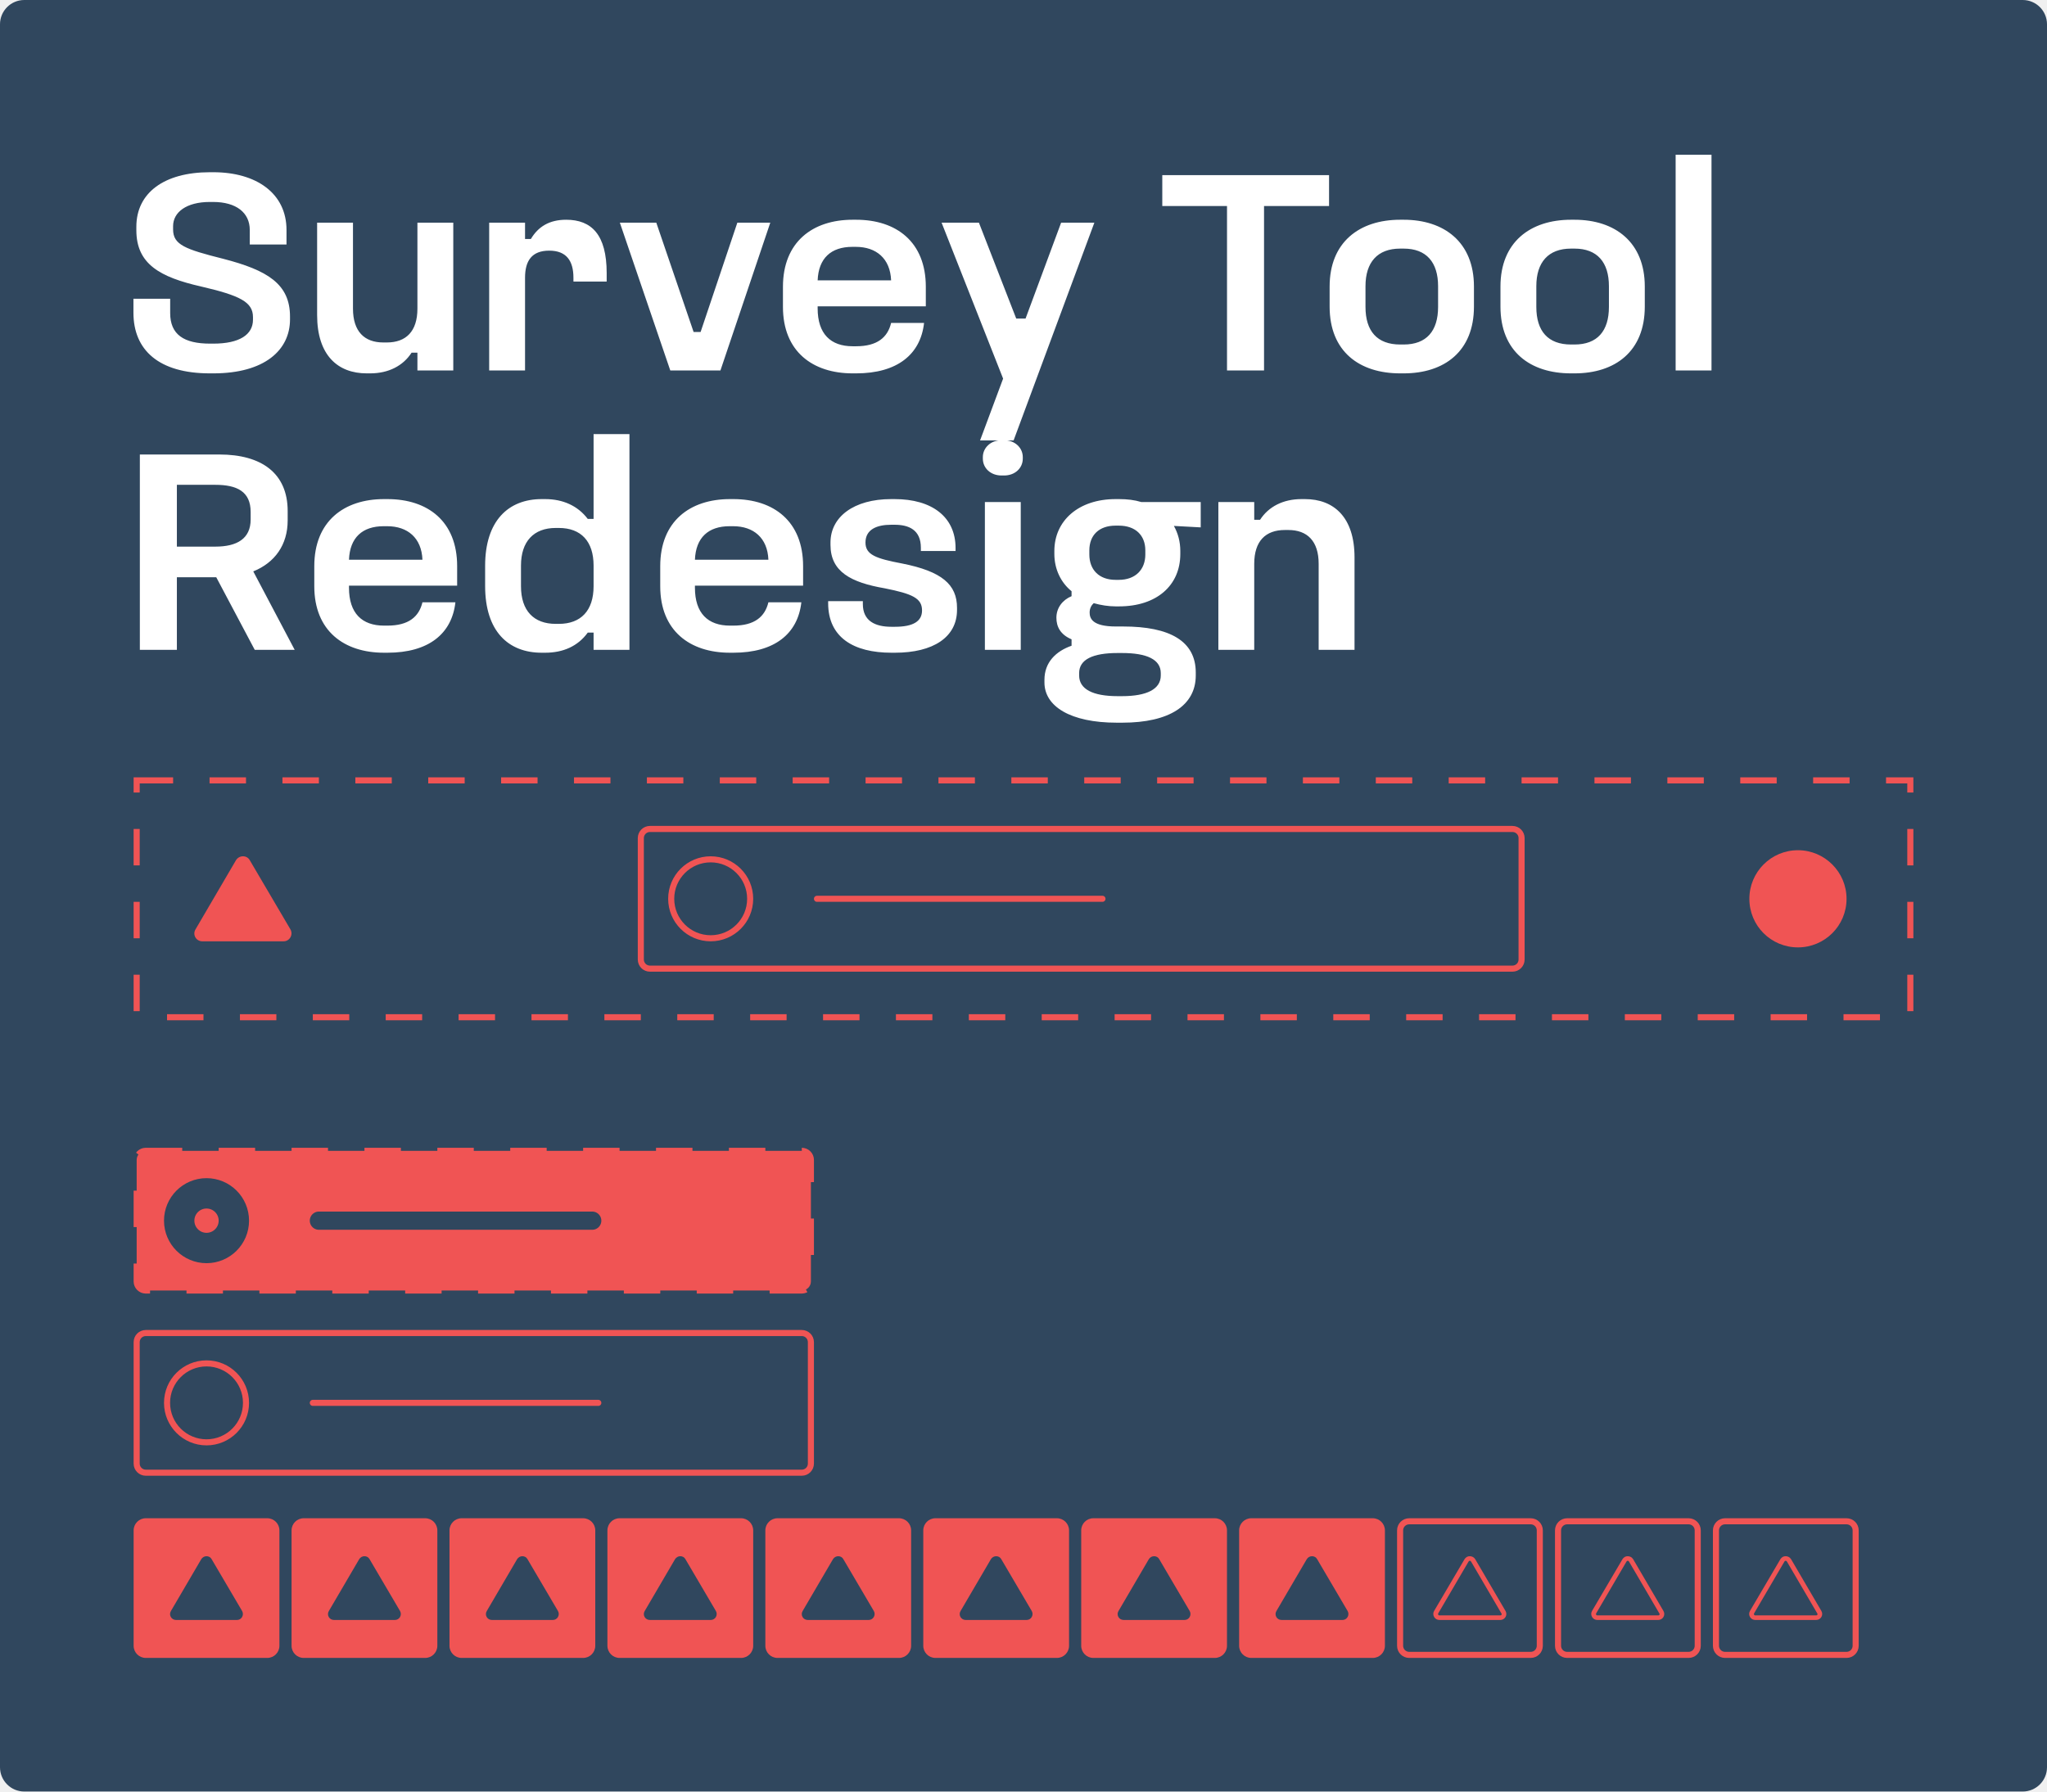
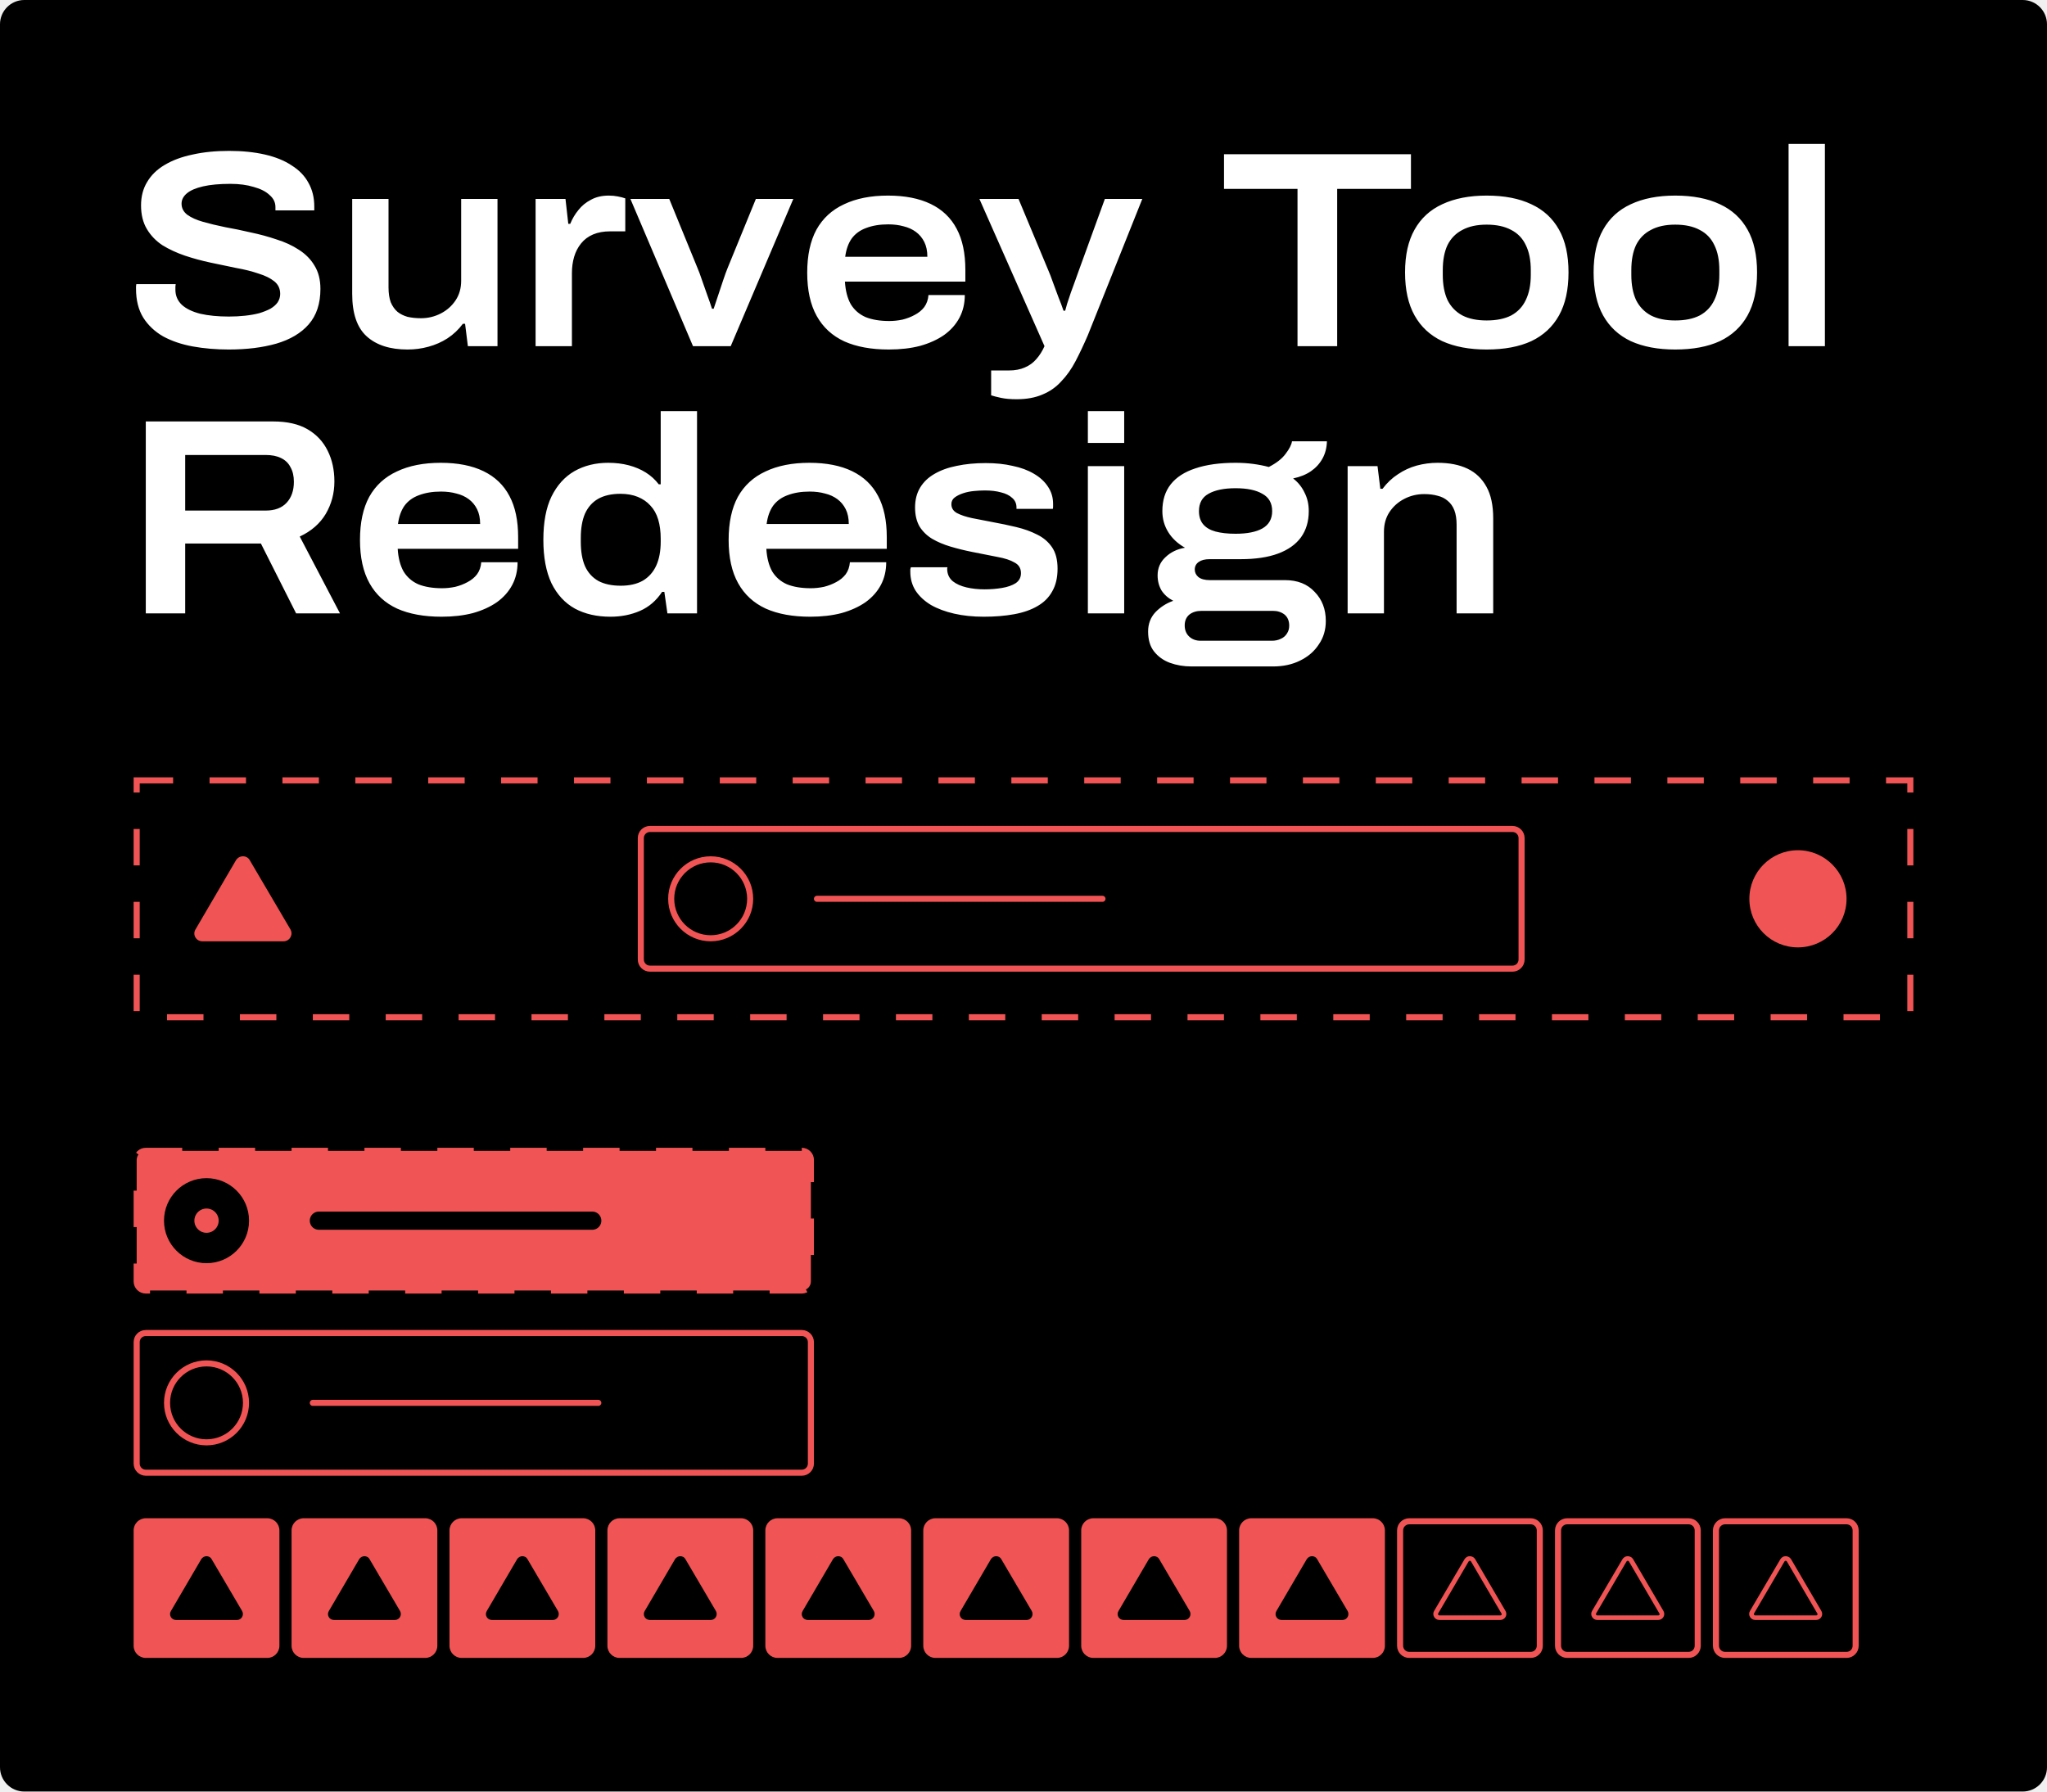
<svg xmlns="http://www.w3.org/2000/svg" width="337" height="295" viewBox="0 0 337 295" fill="none">
-   <rect width="337" height="295" rx="4" fill="#30475E" />
+   <rect width="337" height="295" rx="4" fill="black" />
  <rect x="22.5" y="128.5" width="292" height="39" stroke="#F05454" stroke-dasharray="6 6" />
-   <path d="M34.544 28.36C27.008 28.36 22.448 31.768 22.448 37.336V37.912C22.448 43.48 26.336 45.64 33.104 47.176C39.488 48.664 41.648 49.72 41.648 52.216V52.648C41.648 55.096 39.44 56.584 35.12 56.584H34.592C30.272 56.584 28.016 55.096 28.016 51.544V49.192H21.968V51.496C21.968 57.64 26.144 61.48 34.544 61.48H35.12C43.568 61.48 47.744 57.64 47.744 52.6V52.12C47.744 46.744 44 44.488 36.752 42.616C30.464 41.032 28.496 40.312 28.496 37.768V37.24C28.496 34.936 30.704 33.256 34.544 33.256H35.072C38.912 33.256 41.12 35.032 41.12 37.864V40.264H47.168V37.864C47.168 31.816 42.176 28.36 35.12 28.36H34.544ZM74.624 61V36.664H68.72V50.824C68.72 54.568 66.848 56.392 63.68 56.392H63.104C59.984 56.392 58.112 54.568 58.112 50.824V36.664H52.208V51.88C52.208 58.504 55.616 61.48 60.368 61.48H60.944C63.968 61.48 66.368 60.232 67.76 58.072H68.72V61H74.624ZM80.534 36.664V61H86.438V45.736C86.438 42.952 87.542 41.272 90.422 41.272C93.254 41.272 94.406 42.952 94.406 45.736V46.36H99.878V44.968C99.878 38.632 97.382 36.184 93.206 36.184C90.422 36.184 88.598 37.336 87.398 39.352H86.438V36.664H80.534ZM102.046 36.664L110.35 61H118.606L126.814 36.664H121.39L115.342 54.664H114.19L108.046 36.664H102.046ZM140.37 36.184C133.794 36.184 128.898 39.832 128.898 47.224V50.536C128.898 57.88 133.794 61.48 140.37 61.48H140.946C147.714 61.48 151.554 58.36 152.13 53.176H146.706C146.13 55.576 144.402 57.016 140.946 57.016H140.37C136.77 57.016 134.61 55 134.61 50.776V50.44H152.418V47.224C152.418 39.832 147.57 36.184 140.946 36.184H140.37ZM140.322 40.648H140.898C144.258 40.648 146.562 42.568 146.706 46.168H134.61C134.754 42.52 136.818 40.648 140.322 40.648ZM155.015 36.664L165.143 62.344L161.351 72.52H166.871L180.167 36.664H174.695L168.839 52.456H167.303L161.159 36.664H155.015ZM191.348 28.84V33.928H202.004V61H208.1V33.928H218.804V28.84H191.348ZM230.514 36.184C223.794 36.184 218.898 39.88 218.898 47.176V50.488C218.898 57.88 223.794 61.48 230.514 61.48H231.09C237.762 61.48 242.658 57.88 242.658 50.488V47.176C242.658 39.88 237.762 36.184 231.09 36.184H230.514ZM230.514 40.936H231.09C234.834 40.936 236.754 43.192 236.754 47.128V50.536C236.754 54.52 234.834 56.728 231.09 56.728H230.514C226.722 56.728 224.802 54.52 224.802 50.536V47.128C224.802 43.192 226.77 40.936 230.514 40.936ZM258.639 36.184C251.919 36.184 247.023 39.88 247.023 47.176V50.488C247.023 57.88 251.919 61.48 258.639 61.48H259.215C265.887 61.48 270.783 57.88 270.783 50.488V47.176C270.783 39.88 265.887 36.184 259.215 36.184H258.639ZM258.639 40.936H259.215C262.959 40.936 264.879 43.192 264.879 47.128V50.536C264.879 54.52 262.959 56.728 259.215 56.728H258.639C254.847 56.728 252.927 54.52 252.927 50.536V47.128C252.927 43.192 254.895 40.936 258.639 40.936ZM275.862 25.48V61H281.766V25.48H275.862ZM23.024 74.84V107H29.12V95.048H35.6L41.936 107H48.512L41.696 94.088C45.248 92.648 47.36 89.72 47.36 85.688V84.152C47.36 77.912 43.04 74.84 36.128 74.84H23.024ZM29.12 79.832H35.456C39.008 79.832 41.264 80.936 41.264 84.296V85.544C41.264 88.712 39.008 90.008 35.456 90.008H29.12V79.832ZM63.214 82.184C56.638 82.184 51.742 85.832 51.742 93.224V96.536C51.742 103.88 56.638 107.48 63.214 107.48H63.789C70.558 107.48 74.397 104.36 74.974 99.176H69.549C68.974 101.576 67.246 103.016 63.789 103.016H63.214C59.614 103.016 57.453 101 57.453 96.776V96.44H75.261V93.224C75.261 85.832 70.413 82.184 63.789 82.184H63.214ZM63.166 86.648H63.742C67.102 86.648 69.406 88.568 69.549 92.168H57.453C57.597 88.52 59.661 86.648 63.166 86.648ZM97.722 71.48V85.448H96.763C95.13 83.288 92.683 82.184 89.754 82.184H89.178C83.707 82.184 79.867 85.736 79.867 93.176V96.488C79.867 103.976 83.707 107.48 89.178 107.48H89.754C92.683 107.48 95.13 106.424 96.763 104.168H97.722V107H103.627V71.48H97.722ZM91.483 86.936H92.01C95.659 86.936 97.722 89.144 97.722 93.128V96.536C97.722 100.568 95.611 102.728 92.01 102.728H91.483C87.882 102.728 85.77 100.568 85.77 96.536V93.128C85.77 89.144 87.882 86.936 91.483 86.936ZM120.167 82.184C113.591 82.184 108.695 85.832 108.695 93.224V96.536C108.695 103.88 113.591 107.48 120.167 107.48H120.743C127.511 107.48 131.351 104.36 131.927 99.176H126.503C125.927 101.576 124.199 103.016 120.743 103.016H120.167C116.567 103.016 114.407 101 114.407 96.776V96.44H132.215V93.224C132.215 85.832 127.367 82.184 120.743 82.184H120.167ZM120.119 86.648H120.695C124.055 86.648 126.359 88.568 126.503 92.168H114.407C114.551 88.52 116.615 86.648 120.119 86.648ZM146.708 82.184C140.564 82.184 136.724 85.112 136.724 89.336V89.72C136.724 94.136 140.084 95.912 145.652 96.872C150.212 97.784 151.796 98.504 151.796 100.52C151.796 102.296 150.356 103.208 147.332 103.208H146.756C144.068 103.208 142.052 102.248 142.052 99.464V98.984H136.34V99.32C136.34 104.984 140.564 107.48 146.756 107.48H147.332C153.62 107.48 157.556 104.936 157.556 100.424V100.088C157.556 96.248 155.06 94.088 148.532 92.792C144.212 91.976 142.484 91.352 142.484 89.336C142.484 87.176 144.356 86.408 146.708 86.408H147.284C149.588 86.408 151.604 87.224 151.604 90.2V90.728H157.316V90.248C157.316 85.112 153.428 82.184 147.284 82.184H146.708ZM162.143 82.664V107H168.047V82.664H162.143ZM164.879 72.488C163.103 72.488 161.807 73.736 161.807 75.272V75.512C161.807 77.096 163.103 78.296 164.879 78.296H165.311C167.087 78.296 168.383 77.096 168.383 75.512V75.272C168.383 73.736 167.087 72.488 165.311 72.488H164.879ZM183.66 82.184C177.564 82.184 173.58 85.736 173.58 90.728V91.208C173.58 93.704 174.636 95.912 176.412 97.352V98.168C174.924 98.792 173.916 100.088 173.916 101.72C173.916 103.208 174.588 104.504 176.412 105.272V106.328C173.82 107.24 171.948 109.064 171.948 111.944V112.376C171.948 116.312 176.22 119 183.852 119H184.764C192.492 119 196.86 116.168 196.86 111.224V110.744C196.86 105.56 192.588 103.16 184.908 103.16H183.708C179.82 103.16 179.388 101.816 179.388 100.856C179.388 100.136 179.724 99.608 180.06 99.32C181.26 99.656 182.508 99.848 183.66 99.848H184.236C190.38 99.848 194.316 96.44 194.316 91.208V90.728C194.316 89.192 193.932 87.8 193.26 86.6L197.676 86.84V82.664H187.884C186.78 82.328 185.58 82.184 184.236 82.184H183.66ZM183.66 86.552H184.188C186.924 86.552 188.556 88.136 188.556 90.632V91.304C188.556 93.8 186.924 95.48 184.188 95.48H183.66C180.924 95.48 179.34 93.8 179.34 91.304V90.632C179.34 88.136 180.924 86.552 183.66 86.552ZM183.996 107.528H184.716C188.796 107.528 191.1 108.584 191.1 110.84V111.224C191.1 113.48 188.796 114.632 184.716 114.632H183.996C179.916 114.632 177.66 113.48 177.66 111.224V110.84C177.66 108.584 179.916 107.528 183.996 107.528ZM200.581 82.664V107H206.485V92.84C206.485 89.096 208.357 87.272 211.525 87.272H212.101C215.221 87.272 217.093 89.096 217.093 92.84V107H222.997V91.784C222.997 85.16 219.589 82.184 214.837 82.184H214.261C211.237 82.184 208.837 83.432 207.445 85.592H206.485V82.664H200.581Z" fill="white" />
+   <path d="M37.664 57.552C35.579 57.552 33.601 57.383 31.73 57.046C29.89 56.709 28.265 56.157 26.854 55.39C25.474 54.593 24.385 53.565 23.588 52.308C22.791 51.02 22.392 49.425 22.392 47.524C22.392 47.401 22.392 47.279 22.392 47.156C22.423 47.003 22.438 46.88 22.438 46.788H28.924C28.924 46.88 28.909 47.018 28.878 47.202C28.878 47.355 28.878 47.524 28.878 47.708C28.878 48.689 29.231 49.517 29.936 50.192C30.641 50.836 31.653 51.327 32.972 51.664C34.321 51.971 35.885 52.124 37.664 52.124C38.615 52.124 39.504 52.078 40.332 51.986C41.191 51.894 41.973 51.756 42.678 51.572C43.383 51.357 43.997 51.112 44.518 50.836C45.039 50.529 45.438 50.177 45.714 49.778C45.99 49.349 46.128 48.889 46.128 48.398C46.128 47.539 45.806 46.849 45.162 46.328C44.518 45.807 43.644 45.377 42.54 45.04C41.467 44.672 40.24 44.365 38.86 44.12C37.511 43.844 36.115 43.553 34.674 43.246C33.233 42.939 31.822 42.556 30.442 42.096C29.093 41.636 27.866 41.069 26.762 40.394C25.689 39.689 24.83 38.799 24.186 37.726C23.542 36.653 23.22 35.349 23.22 33.816C23.22 32.344 23.557 31.056 24.232 29.952C24.907 28.817 25.873 27.882 27.13 27.146C28.418 26.379 29.951 25.812 31.73 25.444C33.509 25.045 35.502 24.846 37.71 24.846C39.887 24.846 41.85 25.045 43.598 25.444C45.346 25.843 46.818 26.441 48.014 27.238C49.241 28.005 50.161 28.955 50.774 30.09C51.418 31.225 51.74 32.528 51.74 34V34.644H45.346V34.092C45.346 33.325 45.024 32.666 44.38 32.114C43.767 31.531 42.893 31.087 41.758 30.78C40.654 30.443 39.381 30.274 37.94 30.274C36.131 30.274 34.628 30.412 33.432 30.688C32.236 30.964 31.347 31.347 30.764 31.838C30.181 32.329 29.89 32.896 29.89 33.54C29.89 34.276 30.212 34.889 30.856 35.38C31.5 35.84 32.359 36.223 33.432 36.53C34.505 36.837 35.717 37.128 37.066 37.404C38.446 37.649 39.857 37.941 41.298 38.278C42.77 38.585 44.181 38.968 45.53 39.428C46.91 39.857 48.137 40.425 49.21 41.13C50.314 41.835 51.173 42.709 51.786 43.752C52.43 44.795 52.752 46.067 52.752 47.57C52.752 49.993 52.108 51.94 50.82 53.412C49.563 54.853 47.784 55.911 45.484 56.586C43.215 57.23 40.608 57.552 37.664 57.552ZM67.091 57.552C64.208 57.552 61.97 56.831 60.375 55.39C58.78 53.949 57.983 51.618 57.983 48.398V32.758H63.963V47.34C63.963 48.291 64.086 49.103 64.331 49.778C64.607 50.422 64.975 50.943 65.435 51.342C65.895 51.71 66.447 51.986 67.091 52.17C67.766 52.323 68.502 52.4 69.299 52.4C70.464 52.4 71.553 52.139 72.565 51.618C73.577 51.097 74.39 50.376 75.003 49.456C75.616 48.536 75.923 47.463 75.923 46.236V32.758H81.903V57H77.027L76.567 53.32H76.199C75.494 54.271 74.65 55.068 73.669 55.712C72.718 56.325 71.676 56.785 70.541 57.092C69.437 57.399 68.287 57.552 67.091 57.552ZM88.175 57V32.758H93.097L93.557 36.852H93.879C94.216 36.024 94.661 35.273 95.213 34.598C95.765 33.893 96.455 33.325 97.283 32.896C98.111 32.436 99.092 32.206 100.227 32.206C100.748 32.206 101.239 32.252 101.699 32.344C102.19 32.436 102.604 32.543 102.941 32.666V38.094H100.457C99.383 38.094 98.448 38.263 97.651 38.6C96.853 38.937 96.194 39.428 95.673 40.072C95.151 40.716 94.768 41.452 94.523 42.28C94.278 43.108 94.155 44.013 94.155 44.994V57H88.175ZM114.089 57L103.785 32.758H110.179L114.825 44.12C115.039 44.611 115.285 45.27 115.561 46.098C115.837 46.895 116.128 47.723 116.435 48.582C116.741 49.41 117.002 50.161 117.217 50.836H117.493C117.707 50.192 117.953 49.456 118.229 48.628C118.505 47.769 118.781 46.941 119.057 46.144C119.333 45.316 119.578 44.641 119.793 44.12L124.439 32.758H130.603L120.299 57H114.089ZM146.324 57.552C143.442 57.552 141.004 57.107 139.01 56.218C137.017 55.298 135.499 53.903 134.456 52.032C133.414 50.161 132.892 47.785 132.892 44.902C132.892 42.05 133.398 39.689 134.41 37.818C135.453 35.947 136.971 34.552 138.964 33.632C140.958 32.681 143.365 32.206 146.186 32.206C148.977 32.206 151.323 32.666 153.224 33.586C155.126 34.506 156.552 35.871 157.502 37.68C158.453 39.459 158.928 41.713 158.928 44.442V46.374H139.102C139.194 47.877 139.516 49.119 140.068 50.1C140.651 51.051 141.464 51.756 142.506 52.216C143.58 52.645 144.883 52.86 146.416 52.86C147.122 52.86 147.842 52.783 148.578 52.63C149.314 52.446 149.989 52.185 150.602 51.848C151.246 51.511 151.768 51.081 152.166 50.56C152.565 50.008 152.795 49.349 152.856 48.582H158.836C158.836 49.962 158.545 51.204 157.962 52.308C157.38 53.412 156.536 54.363 155.432 55.16C154.328 55.927 153.01 56.525 151.476 56.954C149.943 57.353 148.226 57.552 146.324 57.552ZM139.148 42.28H152.672C152.672 41.329 152.504 40.517 152.166 39.842C151.829 39.167 151.369 38.615 150.786 38.186C150.204 37.757 149.529 37.45 148.762 37.266C147.996 37.051 147.152 36.944 146.232 36.944C144.852 36.944 143.641 37.143 142.598 37.542C141.586 37.91 140.789 38.493 140.206 39.29C139.654 40.087 139.302 41.084 139.148 42.28ZM167.358 65.74C166.346 65.74 165.487 65.663 164.782 65.51C164.076 65.357 163.54 65.219 163.172 65.096V61.002H166.07C167.112 61.002 168.002 60.833 168.738 60.496C169.474 60.189 170.102 59.729 170.624 59.116C171.145 58.533 171.59 57.828 171.958 57L161.24 32.758H167.68L172.556 44.442C172.801 44.994 173.062 45.669 173.338 46.466C173.644 47.263 173.951 48.091 174.258 48.95C174.595 49.778 174.871 50.514 175.086 51.158H175.362C175.423 50.913 175.53 50.529 175.684 50.008C175.868 49.487 176.067 48.889 176.282 48.214C176.527 47.539 176.772 46.865 177.018 46.19C177.263 45.515 177.478 44.917 177.662 44.396L181.894 32.758H188.058L179.088 55.206C178.413 56.77 177.738 58.196 177.064 59.484C176.389 60.772 175.607 61.876 174.718 62.796C173.859 63.747 172.832 64.467 171.636 64.958C170.44 65.479 169.014 65.74 167.358 65.74ZM213.61 57V31.102H201.512V25.398H232.286V31.102H220.142V57H213.61ZM244.748 57.552C241.896 57.552 239.458 57.092 237.434 56.172C235.441 55.221 233.923 53.811 232.88 51.94C231.837 50.069 231.316 47.708 231.316 44.856C231.316 42.004 231.837 39.658 232.88 37.818C233.923 35.947 235.441 34.552 237.434 33.632C239.458 32.681 241.896 32.206 244.748 32.206C247.661 32.206 250.115 32.681 252.108 33.632C254.101 34.552 255.619 35.947 256.662 37.818C257.705 39.658 258.226 42.004 258.226 44.856C258.226 47.708 257.705 50.069 256.662 51.94C255.619 53.811 254.101 55.221 252.108 56.172C250.115 57.092 247.661 57.552 244.748 57.552ZM244.748 52.768C246.373 52.768 247.723 52.492 248.796 51.94C249.869 51.357 250.667 50.514 251.188 49.41C251.74 48.275 252.016 46.895 252.016 45.27V44.488C252.016 42.832 251.74 41.452 251.188 40.348C250.667 39.244 249.869 38.416 248.796 37.864C247.723 37.281 246.373 36.99 244.748 36.99C243.153 36.99 241.819 37.281 240.746 37.864C239.673 38.416 238.86 39.244 238.308 40.348C237.787 41.452 237.526 42.832 237.526 44.488V45.27C237.526 46.895 237.787 48.275 238.308 49.41C238.86 50.514 239.673 51.357 240.746 51.94C241.819 52.492 243.153 52.768 244.748 52.768ZM275.789 57.552C272.937 57.552 270.499 57.092 268.475 56.172C266.482 55.221 264.964 53.811 263.921 51.94C262.878 50.069 262.357 47.708 262.357 44.856C262.357 42.004 262.878 39.658 263.921 37.818C264.964 35.947 266.482 34.552 268.475 33.632C270.499 32.681 272.937 32.206 275.789 32.206C278.702 32.206 281.156 32.681 283.149 33.632C285.142 34.552 286.66 35.947 287.703 37.818C288.746 39.658 289.267 42.004 289.267 44.856C289.267 47.708 288.746 50.069 287.703 51.94C286.66 53.811 285.142 55.221 283.149 56.172C281.156 57.092 278.702 57.552 275.789 57.552ZM275.789 52.768C277.414 52.768 278.764 52.492 279.837 51.94C280.91 51.357 281.708 50.514 282.229 49.41C282.781 48.275 283.057 46.895 283.057 45.27V44.488C283.057 42.832 282.781 41.452 282.229 40.348C281.708 39.244 280.91 38.416 279.837 37.864C278.764 37.281 277.414 36.99 275.789 36.99C274.194 36.99 272.86 37.281 271.787 37.864C270.714 38.416 269.901 39.244 269.349 40.348C268.828 41.452 268.567 42.832 268.567 44.488V45.27C268.567 46.895 268.828 48.275 269.349 49.41C269.901 50.514 270.714 51.357 271.787 51.94C272.86 52.492 274.194 52.768 275.789 52.768ZM294.456 57V23.696H300.436V57H294.456ZM24.002 101V69.398H44.978C47.278 69.398 49.164 69.827 50.636 70.686C52.108 71.545 53.212 72.725 53.948 74.228C54.684 75.7 55.052 77.387 55.052 79.288C55.052 81.22 54.577 82.999 53.626 84.624C52.675 86.219 51.249 87.461 49.348 88.35L55.972 101H48.75L42.954 89.5H30.488V101H24.002ZM30.488 84.072H43.736C45.239 84.072 46.389 83.643 47.186 82.784C47.983 81.925 48.382 80.775 48.382 79.334C48.382 78.383 48.198 77.586 47.83 76.942C47.493 76.267 46.971 75.761 46.266 75.424C45.591 75.087 44.748 74.918 43.736 74.918H30.488V84.072ZM72.697 101.552C69.815 101.552 67.377 101.107 65.383 100.218C63.39 99.298 61.872 97.903 60.829 96.032C59.787 94.161 59.265 91.785 59.265 88.902C59.265 86.05 59.771 83.689 60.783 81.818C61.826 79.947 63.344 78.552 65.337 77.632C67.331 76.681 69.738 76.206 72.559 76.206C75.35 76.206 77.696 76.666 79.597 77.586C81.499 78.506 82.925 79.871 83.875 81.68C84.826 83.459 85.301 85.713 85.301 88.442V90.374H65.475C65.567 91.877 65.889 93.119 66.441 94.1C67.024 95.051 67.837 95.756 68.879 96.216C69.953 96.645 71.256 96.86 72.789 96.86C73.495 96.86 74.215 96.783 74.951 96.63C75.687 96.446 76.362 96.185 76.975 95.848C77.619 95.511 78.141 95.081 78.539 94.56C78.938 94.008 79.168 93.349 79.229 92.582H85.209C85.209 93.962 84.918 95.204 84.335 96.308C83.753 97.412 82.909 98.363 81.805 99.16C80.701 99.927 79.383 100.525 77.849 100.954C76.316 101.353 74.599 101.552 72.697 101.552ZM65.521 86.28H79.045C79.045 85.329 78.877 84.517 78.539 83.842C78.202 83.167 77.742 82.615 77.159 82.186C76.577 81.757 75.902 81.45 75.135 81.266C74.369 81.051 73.525 80.944 72.605 80.944C71.225 80.944 70.014 81.143 68.971 81.542C67.959 81.91 67.162 82.493 66.579 83.29C66.027 84.087 65.675 85.084 65.521 86.28ZM100.493 101.552C98.254 101.552 96.307 101.107 94.651 100.218C92.995 99.298 91.707 97.903 90.787 96.032C89.897 94.131 89.453 91.754 89.453 88.902C89.453 85.989 89.897 83.612 90.787 81.772C91.707 79.901 92.964 78.506 94.559 77.586C96.184 76.666 98.04 76.206 100.125 76.206C101.351 76.206 102.486 76.344 103.529 76.62C104.571 76.896 105.507 77.295 106.335 77.816C107.163 78.337 107.868 78.981 108.451 79.748H108.773V67.696H114.753V101H109.877L109.371 97.458H109.003C108.052 98.899 106.841 99.942 105.369 100.586C103.897 101.23 102.271 101.552 100.493 101.552ZM102.195 96.446C103.636 96.446 104.847 96.17 105.829 95.618C106.81 95.035 107.546 94.207 108.037 93.134C108.527 92.061 108.773 90.742 108.773 89.178V88.718C108.773 87.522 108.635 86.464 108.359 85.544C108.083 84.624 107.653 83.857 107.071 83.244C106.519 82.631 105.829 82.155 105.001 81.818C104.173 81.481 103.222 81.312 102.149 81.312C100.677 81.312 99.45 81.588 98.469 82.14C97.518 82.692 96.797 83.505 96.307 84.578C95.847 85.651 95.617 86.985 95.617 88.58V89.224C95.617 90.819 95.847 92.153 96.307 93.226C96.797 94.299 97.534 95.112 98.515 95.664C99.496 96.185 100.723 96.446 102.195 96.446ZM133.387 101.552C130.504 101.552 128.066 101.107 126.073 100.218C124.079 99.298 122.561 97.903 121.519 96.032C120.476 94.161 119.955 91.785 119.955 88.902C119.955 86.05 120.461 83.689 121.473 81.818C122.515 79.947 124.033 78.552 126.027 77.632C128.02 76.681 130.427 76.206 133.249 76.206C136.039 76.206 138.385 76.666 140.287 77.586C142.188 78.506 143.614 79.871 144.565 81.68C145.515 83.459 145.991 85.713 145.991 88.442V90.374H126.165C126.257 91.877 126.579 93.119 127.131 94.1C127.713 95.051 128.526 95.756 129.569 96.216C130.642 96.645 131.945 96.86 133.479 96.86C134.184 96.86 134.905 96.783 135.641 96.63C136.377 96.446 137.051 96.185 137.665 95.848C138.309 95.511 138.83 95.081 139.229 94.56C139.627 94.008 139.857 93.349 139.919 92.582H145.899C145.899 93.962 145.607 95.204 145.025 96.308C144.442 97.412 143.599 98.363 142.495 99.16C141.391 99.927 140.072 100.525 138.539 100.954C137.005 101.353 135.288 101.552 133.387 101.552ZM126.211 86.28H139.735C139.735 85.329 139.566 84.517 139.229 83.842C138.891 83.167 138.431 82.615 137.849 82.186C137.266 81.757 136.591 81.45 135.825 81.266C135.058 81.051 134.215 80.944 133.295 80.944C131.915 80.944 130.703 81.143 129.661 81.542C128.649 81.91 127.851 82.493 127.269 83.29C126.717 84.087 126.364 85.084 126.211 86.28ZM161.964 101.552C160.186 101.552 158.56 101.383 157.088 101.046C155.616 100.709 154.344 100.233 153.27 99.62C152.197 98.976 151.354 98.194 150.74 97.274C150.158 96.354 149.866 95.311 149.866 94.146C149.866 93.993 149.866 93.855 149.866 93.732C149.897 93.609 149.928 93.502 149.958 93.41H155.984C155.984 93.441 155.969 93.502 155.938 93.594C155.938 93.655 155.938 93.717 155.938 93.778C155.969 94.575 156.276 95.219 156.858 95.71C157.441 96.17 158.192 96.507 159.112 96.722C160.032 96.937 161.029 97.044 162.102 97.044C163.084 97.044 164.034 96.967 164.954 96.814C165.874 96.661 166.626 96.4 167.208 96.032C167.791 95.633 168.082 95.081 168.082 94.376C168.082 93.579 167.73 92.996 167.024 92.628C166.35 92.229 165.414 91.923 164.218 91.708C163.022 91.463 161.627 91.187 160.032 90.88C158.806 90.635 157.625 90.343 156.49 90.006C155.356 89.669 154.344 89.239 153.454 88.718C152.596 88.197 151.906 87.522 151.384 86.694C150.894 85.835 150.648 84.793 150.648 83.566C150.648 82.309 150.924 81.22 151.476 80.3C152.028 79.38 152.81 78.629 153.822 78.046C154.865 77.433 156.092 76.988 157.502 76.712C158.944 76.405 160.538 76.252 162.286 76.252C163.912 76.252 165.384 76.405 166.702 76.712C168.052 76.988 169.217 77.417 170.198 78C171.21 78.583 171.992 79.303 172.544 80.162C173.096 80.99 173.372 81.925 173.372 82.968C173.372 83.121 173.372 83.275 173.372 83.428C173.372 83.581 173.357 83.704 173.326 83.796H167.346V83.566C167.346 82.922 167.116 82.401 166.656 82.002C166.196 81.573 165.583 81.266 164.816 81.082C164.05 80.867 163.16 80.76 162.148 80.76C161.596 80.76 160.998 80.791 160.354 80.852C159.71 80.913 159.112 81.036 158.56 81.22C158.008 81.404 157.548 81.634 157.18 81.91C156.812 82.186 156.628 82.554 156.628 83.014C156.628 83.658 156.935 84.149 157.548 84.486C158.192 84.823 159.02 85.099 160.032 85.314C161.044 85.498 162.148 85.713 163.344 85.958C164.694 86.203 166.012 86.479 167.3 86.786C168.588 87.093 169.738 87.507 170.75 88.028C171.762 88.519 172.575 89.209 173.188 90.098C173.802 90.987 174.108 92.168 174.108 93.64C174.108 95.112 173.817 96.354 173.234 97.366C172.682 98.378 171.87 99.191 170.796 99.804C169.754 100.417 168.481 100.862 166.978 101.138C165.476 101.414 163.804 101.552 161.964 101.552ZM179.097 72.94V67.696H185.077V72.94H179.097ZM179.097 101V76.758H185.077V101H179.097ZM196.144 109.74C194.887 109.74 193.706 109.541 192.602 109.142C191.529 108.743 190.655 108.115 189.98 107.256C189.336 106.428 189.014 105.339 189.014 103.99C189.014 102.733 189.413 101.675 190.21 100.816C191.038 99.957 192.02 99.329 193.154 98.93C192.326 98.501 191.682 97.933 191.222 97.228C190.793 96.492 190.578 95.664 190.578 94.744C190.578 93.548 191.008 92.551 191.866 91.754C192.725 90.926 193.798 90.405 195.086 90.19C193.89 89.515 192.97 88.657 192.326 87.614C191.682 86.571 191.36 85.421 191.36 84.164C191.36 82.385 191.82 80.913 192.74 79.748C193.66 78.583 195.01 77.709 196.788 77.126C198.598 76.513 200.806 76.206 203.412 76.206C204.424 76.206 205.39 76.267 206.31 76.39C207.23 76.513 208.089 76.681 208.886 76.896C210.144 76.252 211.064 75.531 211.646 74.734C212.26 73.937 212.612 73.247 212.704 72.664H218.454C218.424 73.737 218.178 74.688 217.718 75.516C217.258 76.344 216.63 77.034 215.832 77.586C215.035 78.138 214.054 78.537 212.888 78.782C213.716 79.426 214.345 80.208 214.774 81.128C215.234 82.017 215.464 83.029 215.464 84.164C215.464 85.851 215.035 87.292 214.176 88.488C213.318 89.653 212.06 90.543 210.404 91.156C208.748 91.769 206.694 92.076 204.24 92.076H199.134C198.368 92.076 197.77 92.229 197.34 92.536C196.911 92.843 196.696 93.257 196.696 93.778C196.696 94.269 196.896 94.683 197.294 95.02C197.724 95.357 198.352 95.526 199.18 95.526H211.554C213.609 95.526 215.234 96.17 216.43 97.458C217.657 98.715 218.27 100.31 218.27 102.242C218.27 103.714 217.887 105.002 217.12 106.106C216.384 107.241 215.357 108.13 214.038 108.774C212.75 109.418 211.263 109.74 209.576 109.74H196.144ZM197.662 105.508H209.392C209.944 105.508 210.435 105.401 210.864 105.186C211.294 105.002 211.631 104.711 211.876 104.312C212.122 103.944 212.244 103.515 212.244 103.024C212.244 102.227 211.984 101.613 211.462 101.184C210.941 100.785 210.312 100.586 209.576 100.586H197.8C197.003 100.586 196.344 100.785 195.822 101.184C195.301 101.613 195.04 102.211 195.04 102.978C195.04 103.745 195.286 104.358 195.776 104.818C196.267 105.278 196.896 105.508 197.662 105.508ZM203.412 87.89C205.314 87.89 206.786 87.599 207.828 87.016C208.902 86.403 209.438 85.452 209.438 84.164C209.438 82.845 208.902 81.895 207.828 81.312C206.786 80.699 205.314 80.392 203.412 80.392C201.511 80.392 200.024 80.699 198.95 81.312C197.908 81.895 197.386 82.845 197.386 84.164C197.386 85.053 197.616 85.774 198.076 86.326C198.536 86.878 199.211 87.277 200.1 87.522C201.02 87.767 202.124 87.89 203.412 87.89ZM221.862 101V76.758H226.784L227.244 80.484H227.612C228.348 79.503 229.192 78.705 230.142 78.092C231.093 77.448 232.12 76.973 233.224 76.666C234.359 76.359 235.509 76.206 236.674 76.206C238.606 76.206 240.247 76.528 241.596 77.172C242.946 77.816 243.988 78.813 244.724 80.162C245.46 81.481 245.828 83.213 245.828 85.36V101H239.802V86.418C239.802 85.467 239.68 84.67 239.434 84.026C239.189 83.382 238.821 82.861 238.33 82.462C237.87 82.063 237.318 81.787 236.674 81.634C236.03 81.45 235.294 81.358 234.466 81.358C233.301 81.358 232.212 81.619 231.2 82.14C230.188 82.661 229.376 83.382 228.762 84.302C228.149 85.222 227.842 86.311 227.842 87.568V101H221.862Z" fill="white" />
  <rect x="22.5" y="189.5" width="111" height="23" rx="1.5" fill="#F05454" />
-   <rect x="29.5" y="196.5" width="9" height="9" rx="4.5" stroke="#30475E" stroke-width="5" />
-   <line x1="52.5" y1="201" x2="97.5" y2="201" stroke="#30475E" stroke-width="3" stroke-linecap="round" />
+   <rect x="29.5" y="196.5" width="9" height="9" rx="4.5" stroke="black" stroke-width="5" />
+   <line x1="52.5" y1="201" x2="97.5" y2="201" stroke="black" stroke-width="3" stroke-linecap="round" />
  <rect x="22.5" y="189.5" width="111" height="23" rx="1.5" stroke="#F05454" stroke-dasharray="6 6" />
  <rect x="27.5" y="224.5" width="13" height="13" rx="6.5" stroke="#F05454" />
  <line x1="51.5" y1="231" x2="98.5" y2="231" stroke="#F05454" stroke-linecap="round" />
  <rect x="22.5" y="219.5" width="111" height="23" rx="1.5" stroke="#F05454" />
  <rect x="110.5" y="141.5" width="13" height="13" rx="6.5" stroke="#F05454" />
  <line x1="134.5" y1="148" x2="181.5" y2="148" stroke="#F05454" stroke-linecap="round" />
  <rect x="105.5" y="136.5" width="145" height="23" rx="1.5" stroke="#F05454" />
  <rect x="22" y="250" width="24" height="23" rx="2" fill="#F05454" />
-   <path d="M39.859 265.273C40.234 265.93 39.766 266.75 39.016 266.75H28.984C28.211 266.75 27.742 265.93 28.141 265.273L33.133 256.742C33.531 256.086 34.492 256.086 34.844 256.742L39.859 265.273Z" fill="#30475E" />
+   <path d="M39.859 265.273C40.234 265.93 39.766 266.75 39.016 266.75H28.984C28.211 266.75 27.742 265.93 28.141 265.273L33.133 256.742C33.531 256.086 34.492 256.086 34.844 256.742L39.859 265.273Z" fill="black" />
  <rect x="48" y="250" width="24" height="23" rx="2" fill="#F05454" />
-   <path d="M65.859 265.273C66.234 265.93 65.766 266.75 65.016 266.75H54.984C54.211 266.75 53.742 265.93 54.141 265.273L59.133 256.742C59.531 256.086 60.492 256.086 60.844 256.742L65.859 265.273Z" fill="#30475E" />
+   <path d="M65.859 265.273C66.234 265.93 65.766 266.75 65.016 266.75H54.984C54.211 266.75 53.742 265.93 54.141 265.273L59.133 256.742C59.531 256.086 60.492 256.086 60.844 256.742L65.859 265.273Z" fill="black" />
  <rect x="74" y="250" width="24" height="23" rx="2" fill="#F05454" />
-   <path d="M91.859 265.273C92.234 265.93 91.766 266.75 91.016 266.75H80.984C80.211 266.75 79.742 265.93 80.141 265.273L85.133 256.742C85.531 256.086 86.492 256.086 86.844 256.742L91.859 265.273Z" fill="#30475E" />
+   <path d="M91.859 265.273C92.234 265.93 91.766 266.75 91.016 266.75H80.984C80.211 266.75 79.742 265.93 80.141 265.273L85.133 256.742C85.531 256.086 86.492 256.086 86.844 256.742L91.859 265.273Z" fill="black" />
  <rect x="100" y="250" width="24" height="23" rx="2" fill="#F05454" />
-   <path d="M117.859 265.273C118.234 265.93 117.766 266.75 117.016 266.75H106.984C106.211 266.75 105.742 265.93 106.141 265.273L111.133 256.742C111.531 256.086 112.492 256.086 112.844 256.742L117.859 265.273Z" fill="#30475E" />
+   <path d="M117.859 265.273C118.234 265.93 117.766 266.75 117.016 266.75H106.984C106.211 266.75 105.742 265.93 106.141 265.273L111.133 256.742C111.531 256.086 112.492 256.086 112.844 256.742L117.859 265.273Z" fill="black" />
  <rect x="126" y="250" width="24" height="23" rx="2" fill="#F05454" />
-   <path d="M143.859 265.273C144.234 265.93 143.766 266.75 143.016 266.75H132.984C132.211 266.75 131.742 265.93 132.141 265.273L137.133 256.742C137.531 256.086 138.492 256.086 138.844 256.742L143.859 265.273Z" fill="#30475E" />
+   <path d="M143.859 265.273C144.234 265.93 143.766 266.75 143.016 266.75H132.984C132.211 266.75 131.742 265.93 132.141 265.273L137.133 256.742C137.531 256.086 138.492 256.086 138.844 256.742L143.859 265.273Z" fill="black" />
  <rect x="152" y="250" width="24" height="23" rx="2" fill="#F05454" />
-   <path d="M169.859 265.273C170.234 265.93 169.766 266.75 169.016 266.75H158.984C158.211 266.75 157.742 265.93 158.141 265.273L163.133 256.742C163.531 256.086 164.492 256.086 164.844 256.742L169.859 265.273Z" fill="#30475E" />
+   <path d="M169.859 265.273C170.234 265.93 169.766 266.75 169.016 266.75H158.984C158.211 266.75 157.742 265.93 158.141 265.273L163.133 256.742C163.531 256.086 164.492 256.086 164.844 256.742L169.859 265.273Z" fill="black" />
  <rect x="178" y="250" width="24" height="23" rx="2" fill="#F05454" />
-   <path d="M195.859 265.273C196.234 265.93 195.766 266.75 195.016 266.75H184.984C184.211 266.75 183.742 265.93 184.141 265.273L189.133 256.742C189.531 256.086 190.492 256.086 190.844 256.742L195.859 265.273Z" fill="#30475E" />
+   <path d="M195.859 265.273C196.234 265.93 195.766 266.75 195.016 266.75H184.984C184.211 266.75 183.742 265.93 184.141 265.273L189.133 256.742C189.531 256.086 190.492 256.086 190.844 256.742L195.859 265.273Z" fill="black" />
  <rect x="204" y="250" width="24" height="23" rx="2" fill="#F05454" />
-   <path d="M221.859 265.273C222.234 265.93 221.766 266.75 221.016 266.75H210.984C210.211 266.75 209.742 265.93 210.141 265.273L215.133 256.742C215.531 256.086 216.492 256.086 216.844 256.742L221.859 265.273Z" fill="#30475E" />
+   <path d="M221.859 265.273C222.234 265.93 221.766 266.75 221.016 266.75H210.984C210.211 266.75 209.742 265.93 210.141 265.273L215.133 256.742C215.531 256.086 216.492 256.086 216.844 256.742L221.859 265.273Z" fill="black" />
  <path d="M247.859 265.273L242.867 256.742C242.656 256.414 242.328 256.25 241.977 256.25C241.602 256.25 241.32 256.414 241.109 256.742L236.094 265.273C235.719 265.93 236.211 266.75 236.961 266.75H246.992C247.766 266.75 248.234 265.93 247.859 265.273ZM247.203 265.883C247.18 265.93 247.109 266 246.992 266H236.984C236.867 266 236.797 265.93 236.773 265.883C236.75 265.836 236.727 265.766 236.773 265.672L241.766 257.141C241.836 257.023 241.93 257 241.977 257C242.023 257 242.117 257.023 242.188 257.141L247.18 265.672C247.25 265.766 247.227 265.836 247.203 265.883Z" fill="#F05454" />
  <rect x="230.5" y="250.5" width="23" height="22" rx="1.5" stroke="#F05454" />
  <path d="M273.859 265.273L268.867 256.742C268.656 256.414 268.328 256.25 267.977 256.25C267.602 256.25 267.32 256.414 267.109 256.742L262.094 265.273C261.719 265.93 262.211 266.75 262.961 266.75H272.992C273.766 266.75 274.234 265.93 273.859 265.273ZM273.203 265.883C273.18 265.93 273.109 266 272.992 266H262.984C262.867 266 262.797 265.93 262.773 265.883C262.75 265.836 262.727 265.766 262.773 265.672L267.766 257.141C267.836 257.023 267.93 257 267.977 257C268.023 257 268.117 257.023 268.188 257.141L273.18 265.672C273.25 265.766 273.227 265.836 273.203 265.883Z" fill="#F05454" />
  <rect x="256.5" y="250.5" width="23" height="22" rx="1.5" stroke="#F05454" />
  <path d="M299.859 265.273L294.867 256.742C294.656 256.414 294.328 256.25 293.977 256.25C293.602 256.25 293.32 256.414 293.109 256.742L288.094 265.273C287.719 265.93 288.211 266.75 288.961 266.75H298.992C299.766 266.75 300.234 265.93 299.859 265.273ZM299.203 265.883C299.18 265.93 299.109 266 298.992 266H288.984C288.867 266 288.797 265.93 288.773 265.883C288.75 265.836 288.727 265.766 288.773 265.672L293.766 257.141C293.836 257.023 293.93 257 293.977 257C294.023 257 294.117 257.023 294.188 257.141L299.18 265.672C299.25 265.766 299.227 265.836 299.203 265.883Z" fill="#F05454" />
  <rect x="282.5" y="250.5" width="23" height="22" rx="1.5" stroke="#F05454" />
  <path d="M47.812 153.031C48.312 153.906 47.688 155 46.688 155H33.312C32.281 155 31.656 153.906 32.188 153.031L38.844 141.656C39.375 140.781 40.656 140.781 41.125 141.656L47.812 153.031Z" fill="#F05454" />
  <path d="M304 148C304 152.438 300.406 156 296 156C291.562 156 288 152.438 288 148C288 143.594 291.562 140 296 140C300.406 140 304 143.594 304 148Z" fill="#F05454" />
</svg>
